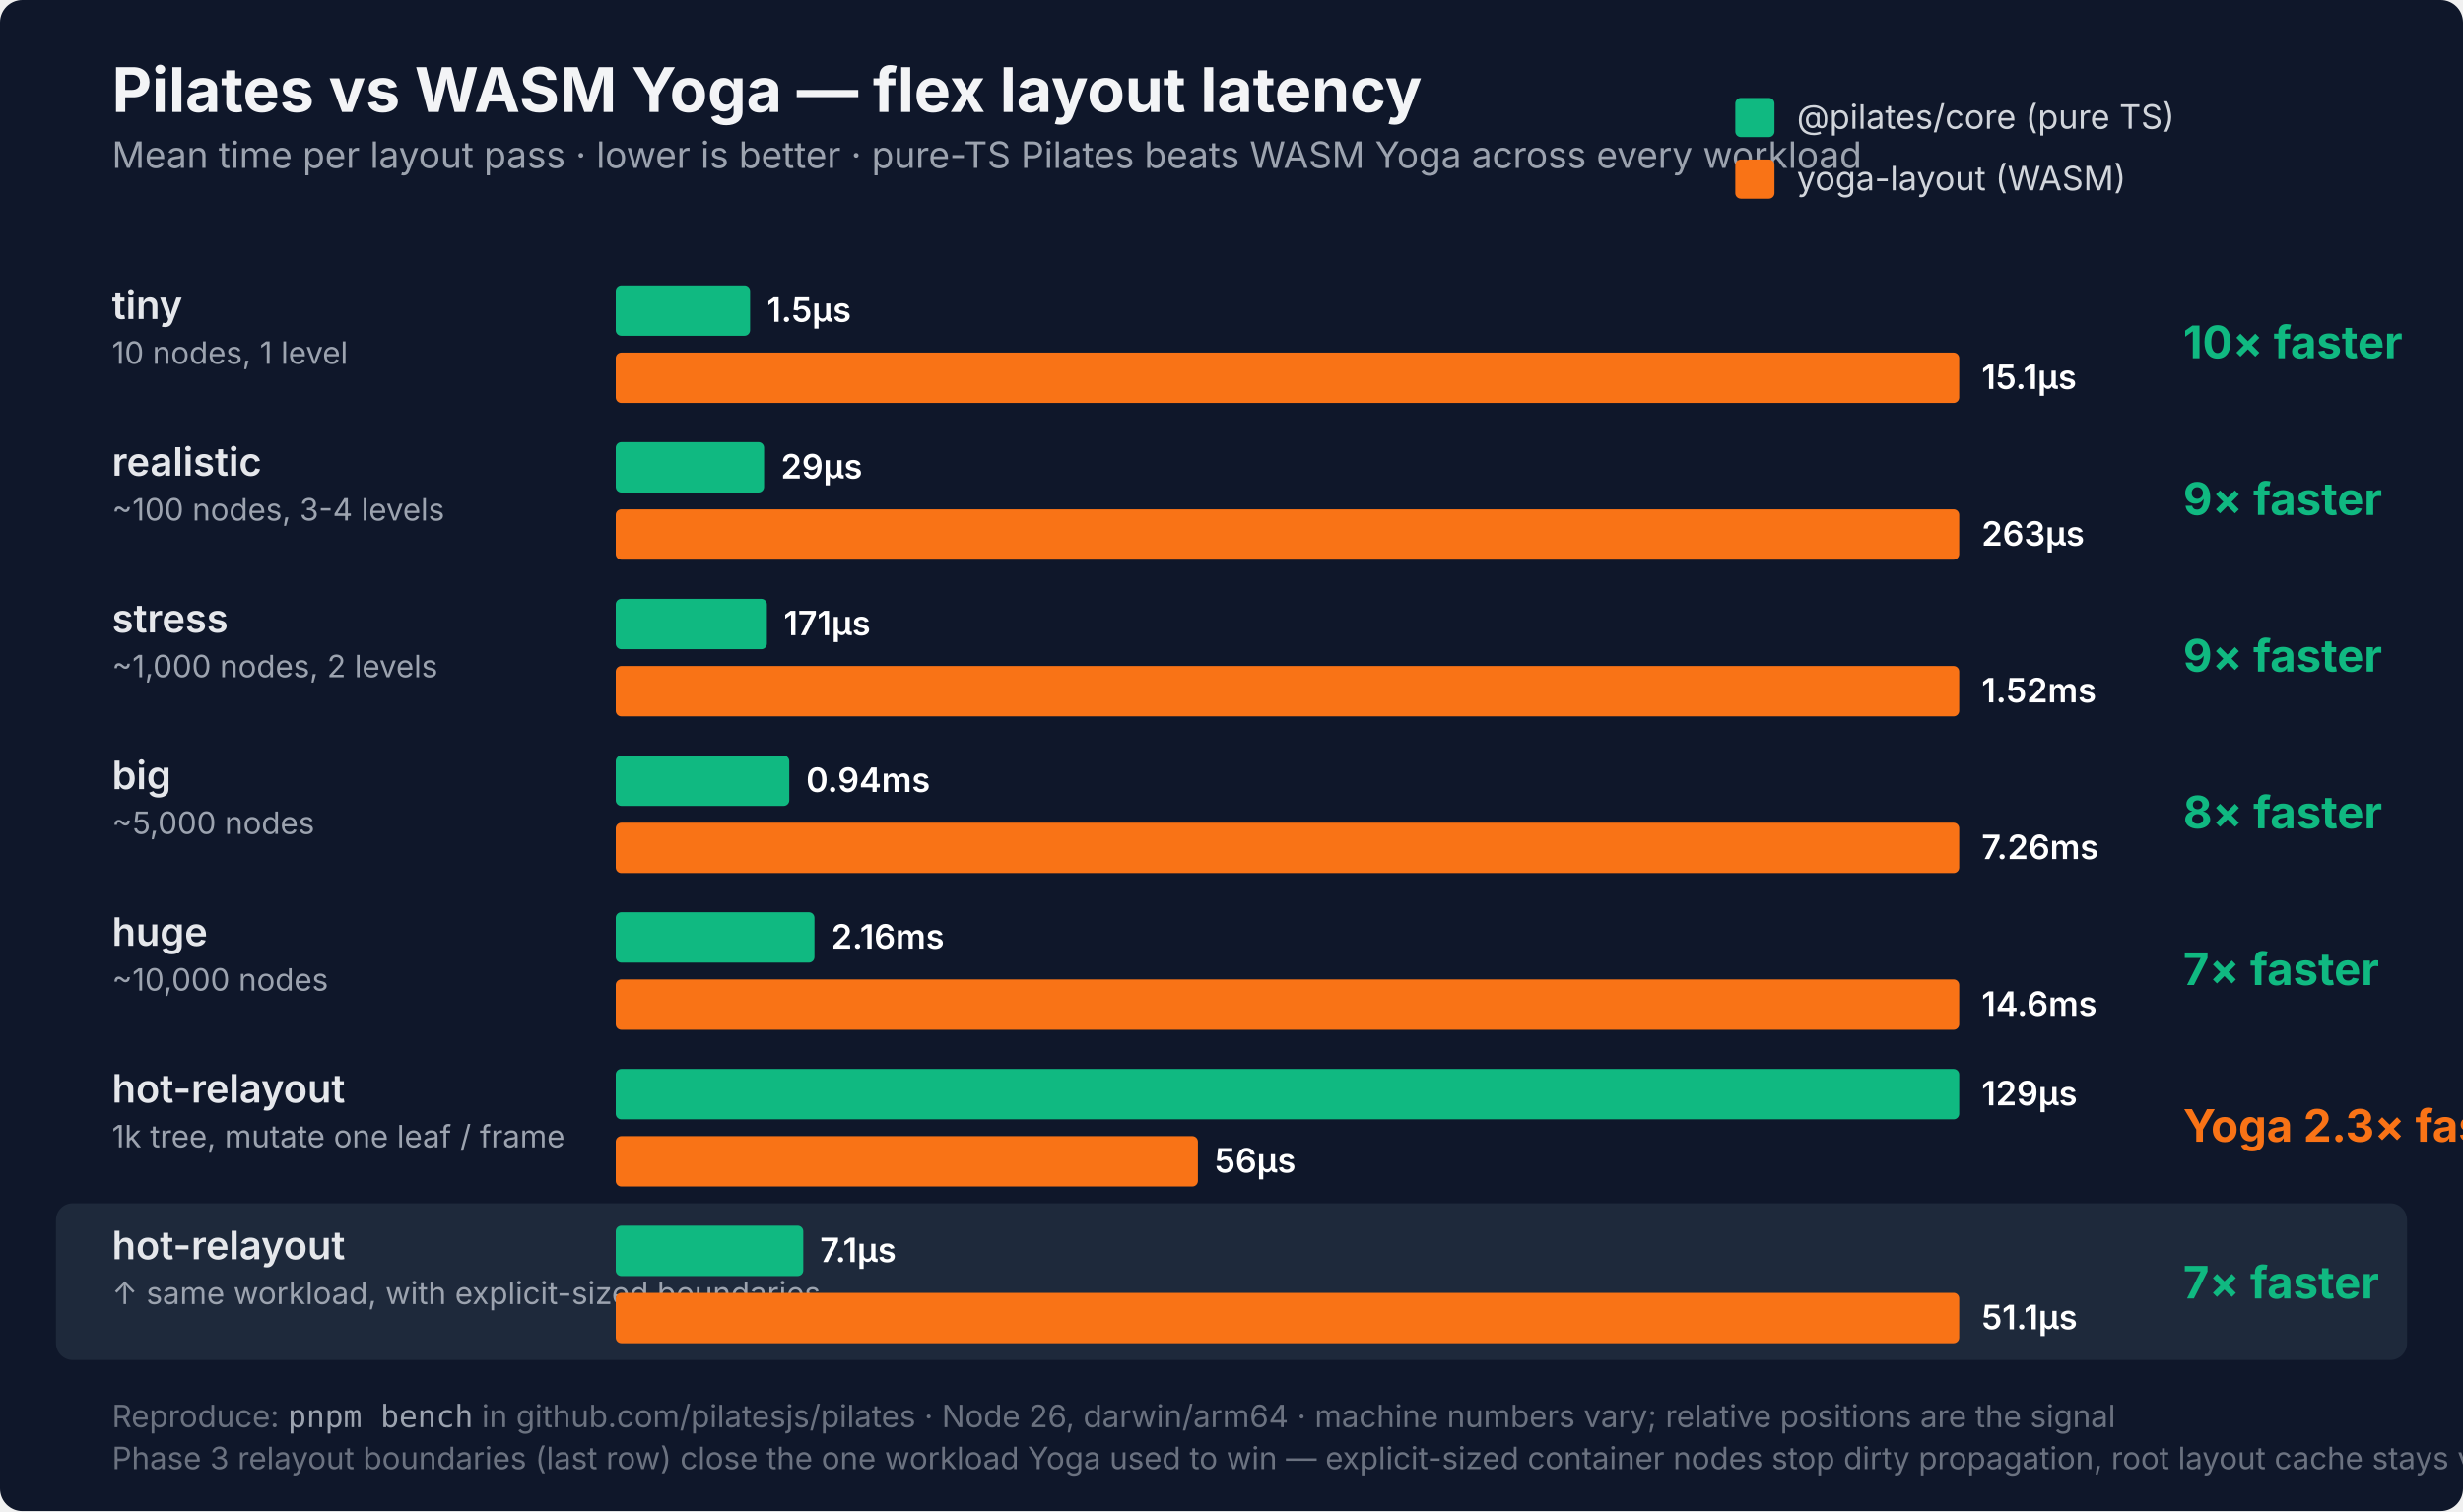
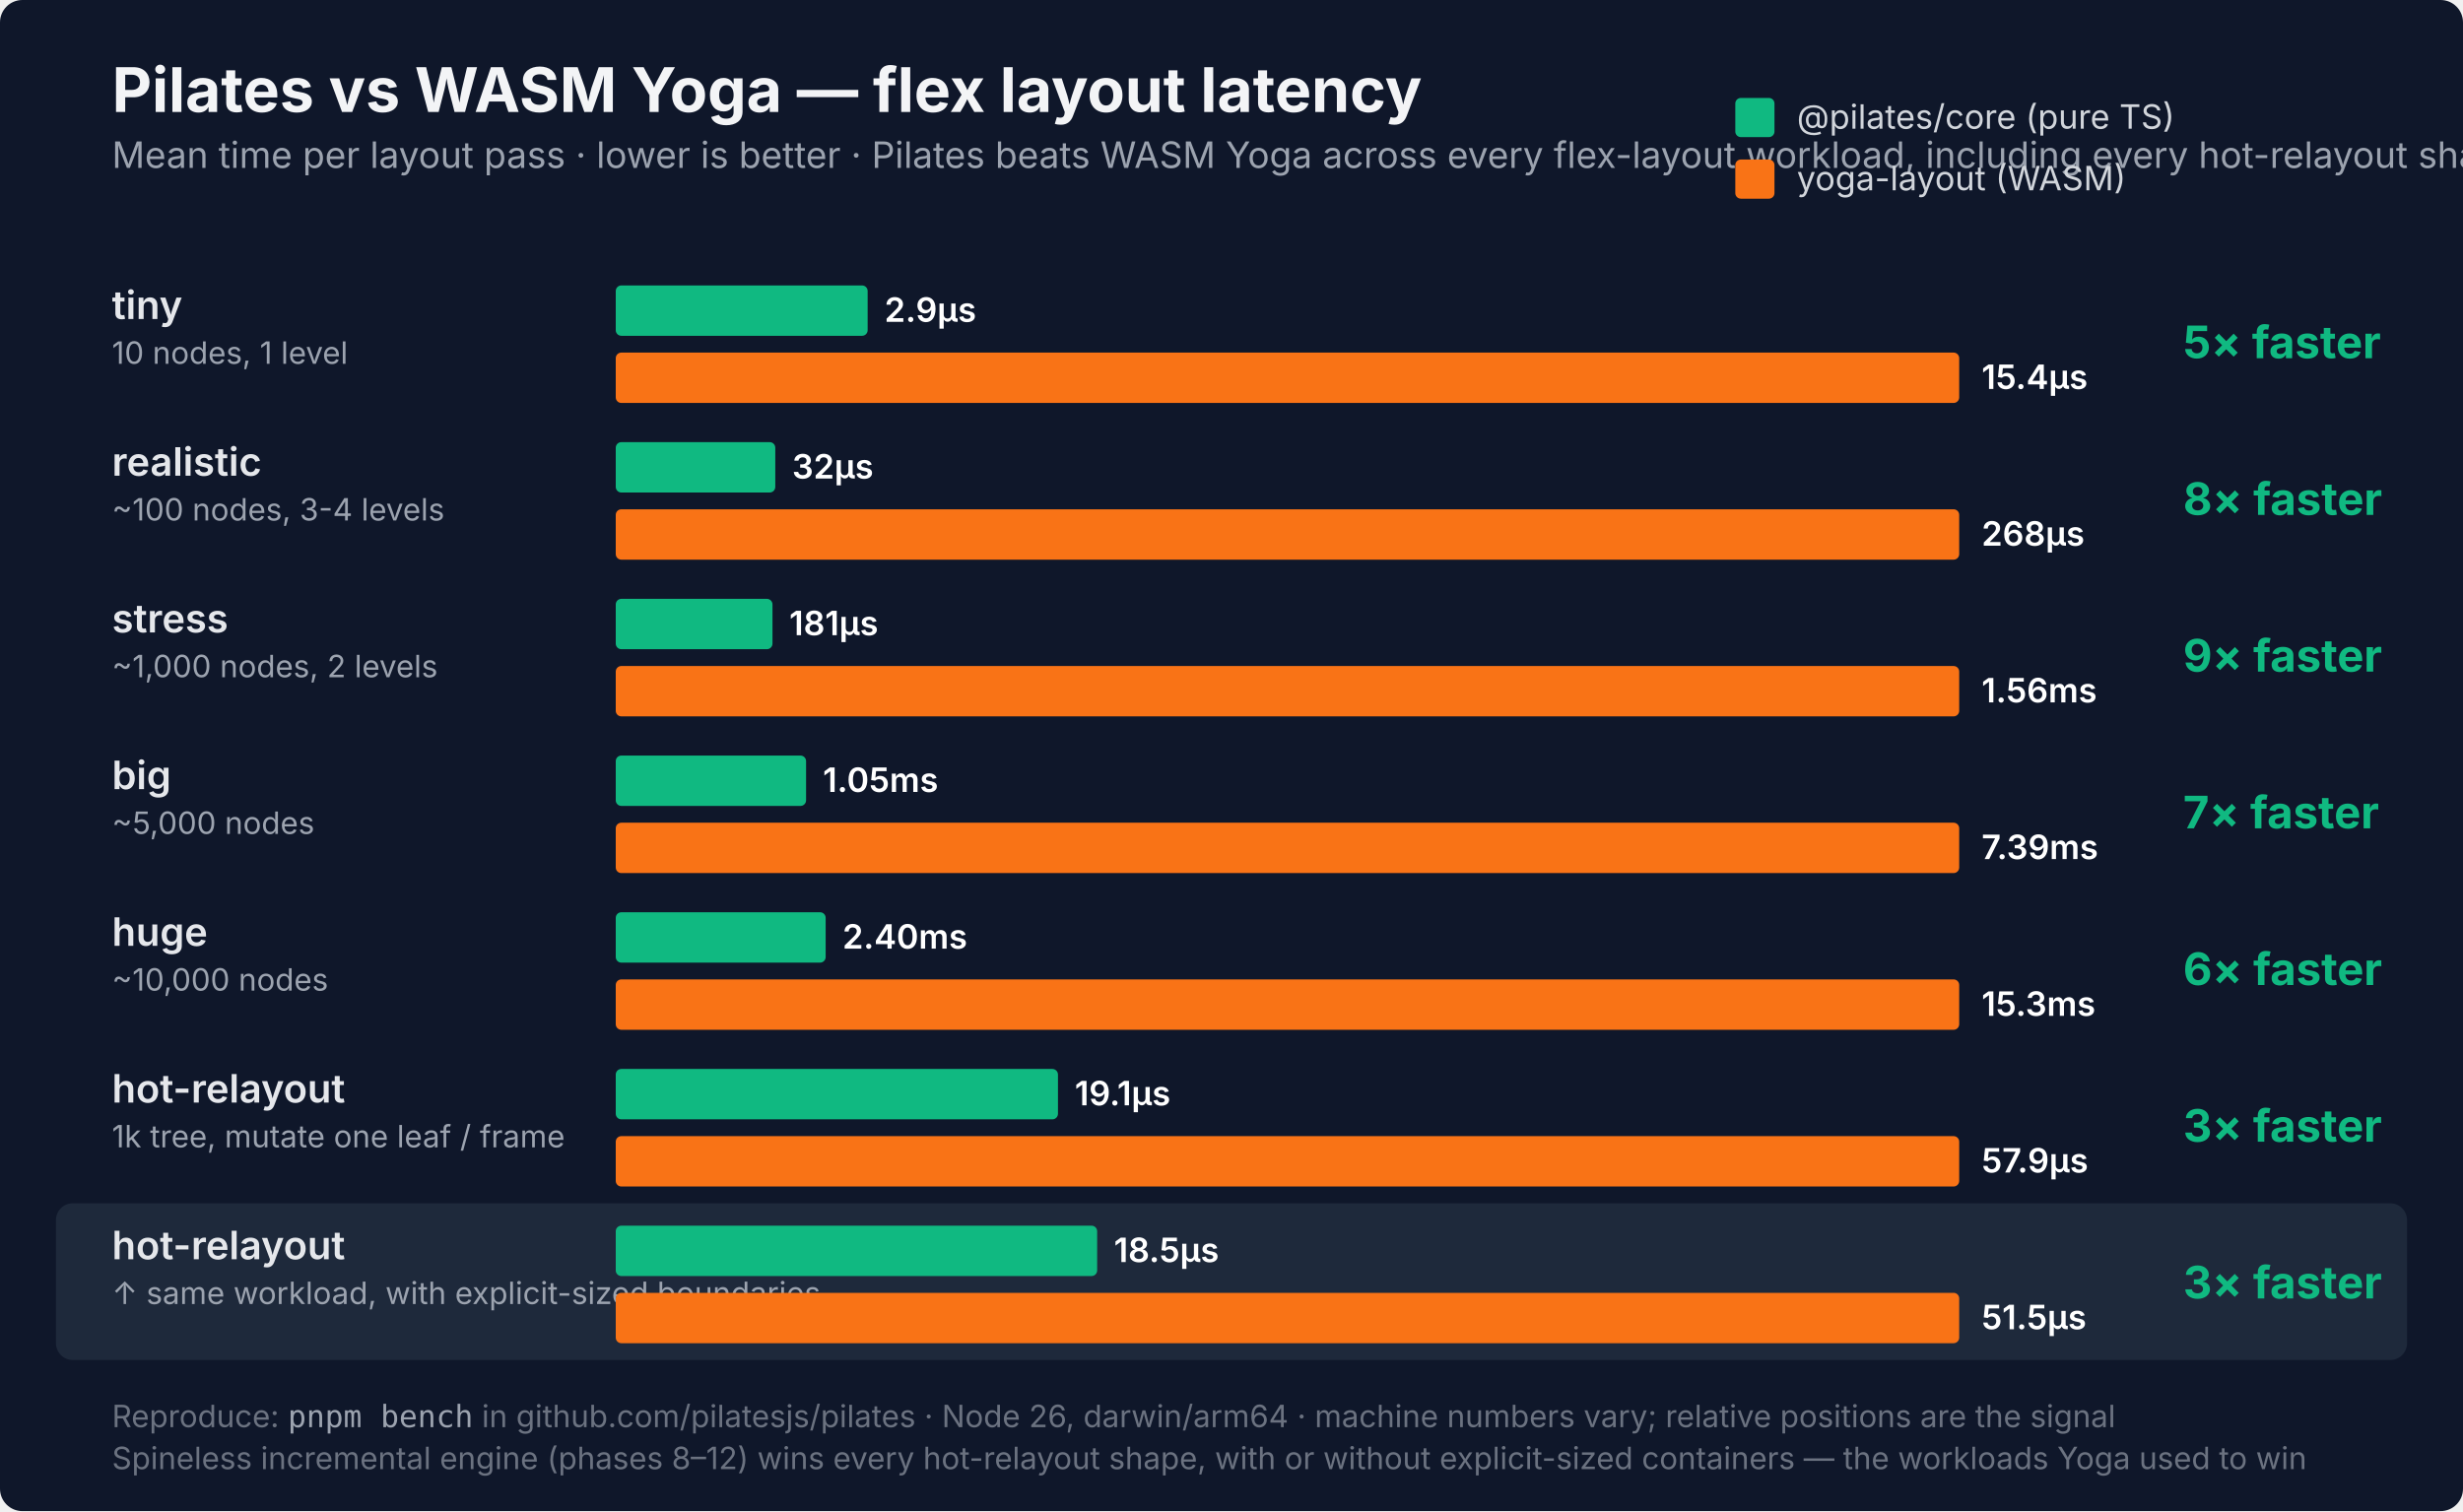
<svg xmlns="http://www.w3.org/2000/svg" viewBox="0 0 880 540" font-family="ui-sans-serif, system-ui, -apple-system, 'Segoe UI', sans-serif">
  <defs>
    <style>
      .title       { font-size: 22px; font-weight: 700; fill: #f3f4f6; }
      .subtitle    { font-size: 13px; fill: #9ca3af; }
      .scenario    { font-size: 14px; font-weight: 600; fill: #e5e7eb; }
      .scenarioSub { font-size: 11px; fill: #9ca3af; }
      .barLabel    { font-size: 12px; font-weight: 600; fill: #ffffff; }
      .speedup     { font-size: 16px; font-weight: 700; fill: #10b981; }
      .speedupRev  { font-size: 16px; font-weight: 700; fill: #f97316; }
      .legend      { font-size: 12px; fill: #d1d5db; }
      .footnote    { font-size: 11px; fill: #6b7280; }
    </style>
  </defs>
  <rect width="880" height="540" fill="#0f172a" rx="8" />
  <text x="40" y="40" class="title">Pilates vs WASM Yoga — flex layout latency</text>
-   <text x="40" y="60" class="subtitle">Mean time per layout pass · lower is better · pure-TS Pilates beats WASM Yoga across every workload</text>
+   <text x="40" y="60" class="subtitle">Mean time per layout pass · lower is better · Pilates beats WASM Yoga across every flex-layout workload, including every hot-relayout shape</text>
  <g transform="translate(620, 35)">
    <rect width="14" height="14" fill="#10b981" rx="2" />
    <text x="22" y="11" class="legend">@pilates/core (pure TS)</text>
    <rect y="22" width="14" height="14" fill="#f97316" rx="2" />
    <text x="22" y="33" class="legend">yoga-layout (WASM)</text>
  </g>
  <g transform="translate(0, 100)">
    <text x="40" y="14" class="scenario">tiny</text>
    <text x="40" y="30" class="scenarioSub">10 nodes, 1 level</text>
-     <rect x="220" y="2" width="48" height="18" fill="#10b981" rx="2" />
-     <text x="274" y="15" class="barLabel" fill="#10b981">1.5µs</text>
+     <rect x="220" y="2" width="90" height="18" fill="#10b981" rx="2" />
+     <text x="316" y="15" class="barLabel" fill="#10b981">2.9µs</text>
    <rect x="220" y="26" width="480" height="18" fill="#f97316" rx="2" />
-     <text x="708" y="39" class="barLabel" fill="#f97316">15.1µs</text>
-     <text x="780" y="28" class="speedup">10× faster</text>
+     <text x="708" y="39" class="barLabel" fill="#f97316">15.4µs</text>
+     <text x="780" y="28" class="speedup">5× faster</text>
  </g>
  <g transform="translate(0, 156)">
    <text x="40" y="14" class="scenario">realistic</text>
    <text x="40" y="30" class="scenarioSub">~100 nodes, 3-4 levels</text>
-     <rect x="220" y="2" width="53" height="18" fill="#10b981" rx="2" />
-     <text x="279" y="15" class="barLabel" fill="#10b981">29µs</text>
+     <rect x="220" y="2" width="57" height="18" fill="#10b981" rx="2" />
+     <text x="283" y="15" class="barLabel" fill="#10b981">32µs</text>
    <rect x="220" y="26" width="480" height="18" fill="#f97316" rx="2" />
-     <text x="708" y="39" class="barLabel" fill="#f97316">263µs</text>
-     <text x="780" y="28" class="speedup">9× faster</text>
+     <text x="708" y="39" class="barLabel" fill="#f97316">268µs</text>
+     <text x="780" y="28" class="speedup">8× faster</text>
  </g>
  <g transform="translate(0, 212)">
    <text x="40" y="14" class="scenario">stress</text>
    <text x="40" y="30" class="scenarioSub">~1,000 nodes, 2 levels</text>
-     <rect x="220" y="2" width="54" height="18" fill="#10b981" rx="2" />
-     <text x="280" y="15" class="barLabel" fill="#10b981">171µs</text>
+     <rect x="220" y="2" width="56" height="18" fill="#10b981" rx="2" />
+     <text x="282" y="15" class="barLabel" fill="#10b981">181µs</text>
    <rect x="220" y="26" width="480" height="18" fill="#f97316" rx="2" />
-     <text x="708" y="39" class="barLabel" fill="#f97316">1.52ms</text>
+     <text x="708" y="39" class="barLabel" fill="#f97316">1.56ms</text>
    <text x="780" y="28" class="speedup">9× faster</text>
  </g>
  <g transform="translate(0, 268)">
    <text x="40" y="14" class="scenario">big</text>
    <text x="40" y="30" class="scenarioSub">~5,000 nodes</text>
-     <rect x="220" y="2" width="62" height="18" fill="#10b981" rx="2" />
-     <text x="288" y="15" class="barLabel" fill="#10b981">0.94ms</text>
+     <rect x="220" y="2" width="68" height="18" fill="#10b981" rx="2" />
+     <text x="294" y="15" class="barLabel" fill="#10b981">1.05ms</text>
    <rect x="220" y="26" width="480" height="18" fill="#f97316" rx="2" />
-     <text x="708" y="39" class="barLabel" fill="#f97316">7.26ms</text>
-     <text x="780" y="28" class="speedup">8× faster</text>
+     <text x="708" y="39" class="barLabel" fill="#f97316">7.39ms</text>
+     <text x="780" y="28" class="speedup">7× faster</text>
  </g>
  <g transform="translate(0, 324)">
    <text x="40" y="14" class="scenario">huge</text>
    <text x="40" y="30" class="scenarioSub">~10,000 nodes</text>
-     <rect x="220" y="2" width="71" height="18" fill="#10b981" rx="2" />
-     <text x="297" y="15" class="barLabel" fill="#10b981">2.16ms</text>
+     <rect x="220" y="2" width="75" height="18" fill="#10b981" rx="2" />
+     <text x="301" y="15" class="barLabel" fill="#10b981">2.40ms</text>
    <rect x="220" y="26" width="480" height="18" fill="#f97316" rx="2" />
-     <text x="708" y="39" class="barLabel" fill="#f97316">14.6ms</text>
-     <text x="780" y="28" class="speedup">7× faster</text>
+     <text x="708" y="39" class="barLabel" fill="#f97316">15.3ms</text>
+     <text x="780" y="28" class="speedup">6× faster</text>
  </g>
  <g transform="translate(0, 380)">
    <text x="40" y="14" class="scenario">hot-relayout</text>
    <text x="40" y="30" class="scenarioSub">1k tree, mutate one leaf / frame</text>
-     <rect x="220" y="2" width="480" height="18" fill="#10b981" rx="2" />
-     <text x="708" y="15" class="barLabel" fill="#10b981">129µs</text>
-     <rect x="220" y="26" width="208" height="18" fill="#f97316" rx="2" />
-     <text x="434" y="39" class="barLabel" fill="#f97316">56µs</text>
-     <text x="780" y="28" class="speedupRev">Yoga 2.3× faster</text>
+     <rect x="220" y="2" width="158" height="18" fill="#10b981" rx="2" />
+     <text x="384" y="15" class="barLabel" fill="#10b981">19.1µs</text>
+     <rect x="220" y="26" width="480" height="18" fill="#f97316" rx="2" />
+     <text x="708" y="39" class="barLabel" fill="#f97316">57.9µs</text>
+     <text x="780" y="28" class="speedup">3× faster</text>
  </g>
  <g transform="translate(0, 436)">
    <rect x="20" y="-6" width="840" height="56" fill="#1e293b" rx="6" />
    <text x="40" y="14" class="scenario">hot-relayout</text>
    <text x="40" y="30" class="scenarioSub">↑ same workload, with explicit-sized boundaries</text>
-     <rect x="220" y="2" width="67" height="18" fill="#10b981" rx="2" />
-     <text x="293" y="15" class="barLabel" fill="#10b981">7.1µs</text>
+     <rect x="220" y="2" width="172" height="18" fill="#10b981" rx="2" />
+     <text x="398" y="15" class="barLabel" fill="#10b981">18.5µs</text>
    <rect x="220" y="26" width="480" height="18" fill="#f97316" rx="2" />
-     <text x="708" y="39" class="barLabel" fill="#f97316">51.1µs</text>
-     <text x="780" y="28" class="speedup">7× faster</text>
+     <text x="708" y="39" class="barLabel" fill="#f97316">51.5µs</text>
+     <text x="780" y="28" class="speedup">3× faster</text>
  </g>
  <text x="40" y="510" class="footnote">Reproduce: <tspan font-family="ui-monospace, 'SF Mono', Menlo, monospace" fill="#9ca3af">pnpm bench</tspan> in github.com/pilatesjs/pilates · Node 26, darwin/arm64 · machine numbers vary; relative positions are the signal</text>
-   <text x="40" y="525" class="footnote">Phase 3 relayout boundaries (last row) close the one workload Yoga used to win — explicit-sized container nodes stop dirty propagation, root layout cache stays valid</text>
+   <text x="40" y="525" class="footnote">Spineless incremental engine (phases 8–12) wins every hot-relayout shape, with or without explicit-sized containers — the workloads Yoga used to win</text>
</svg>
